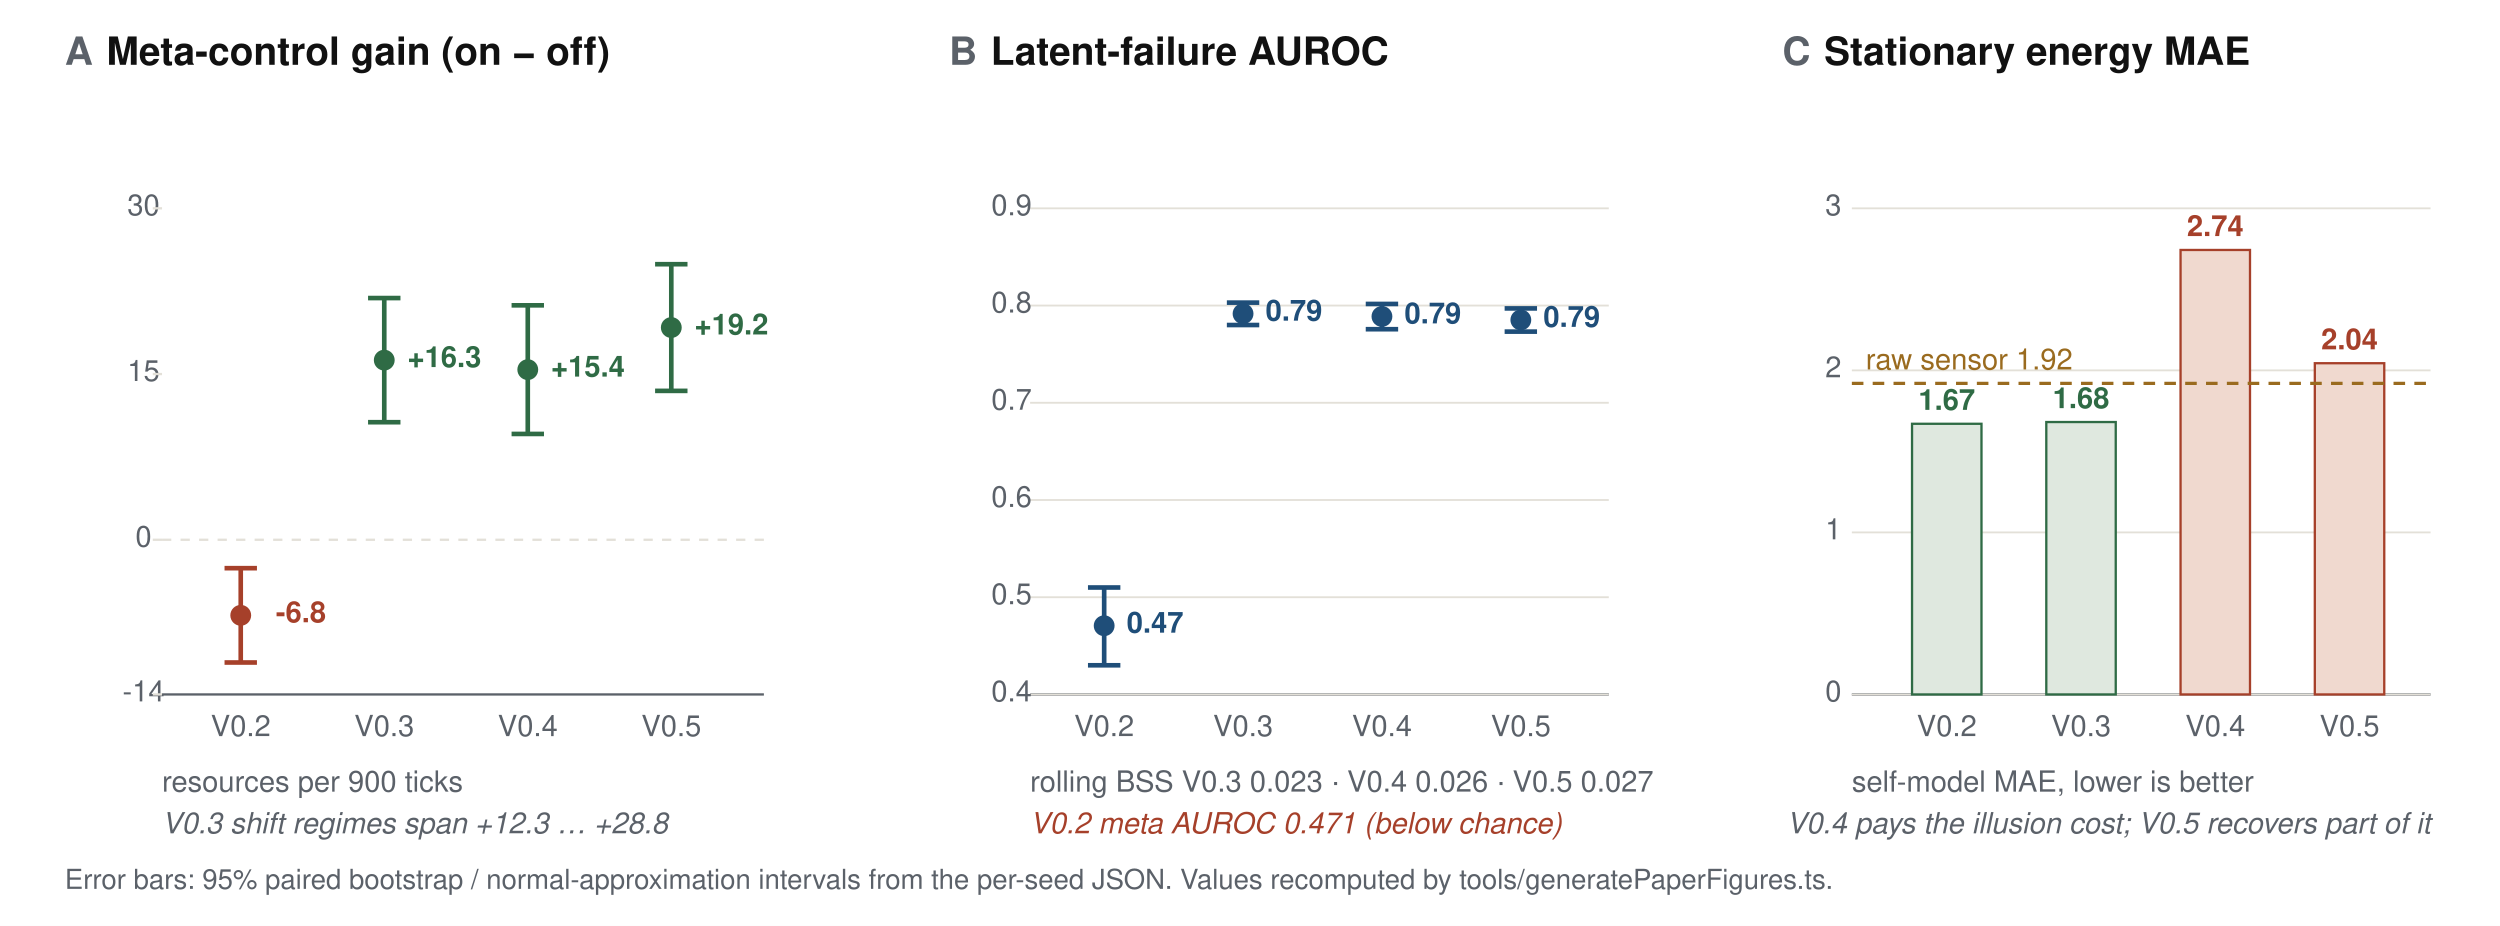
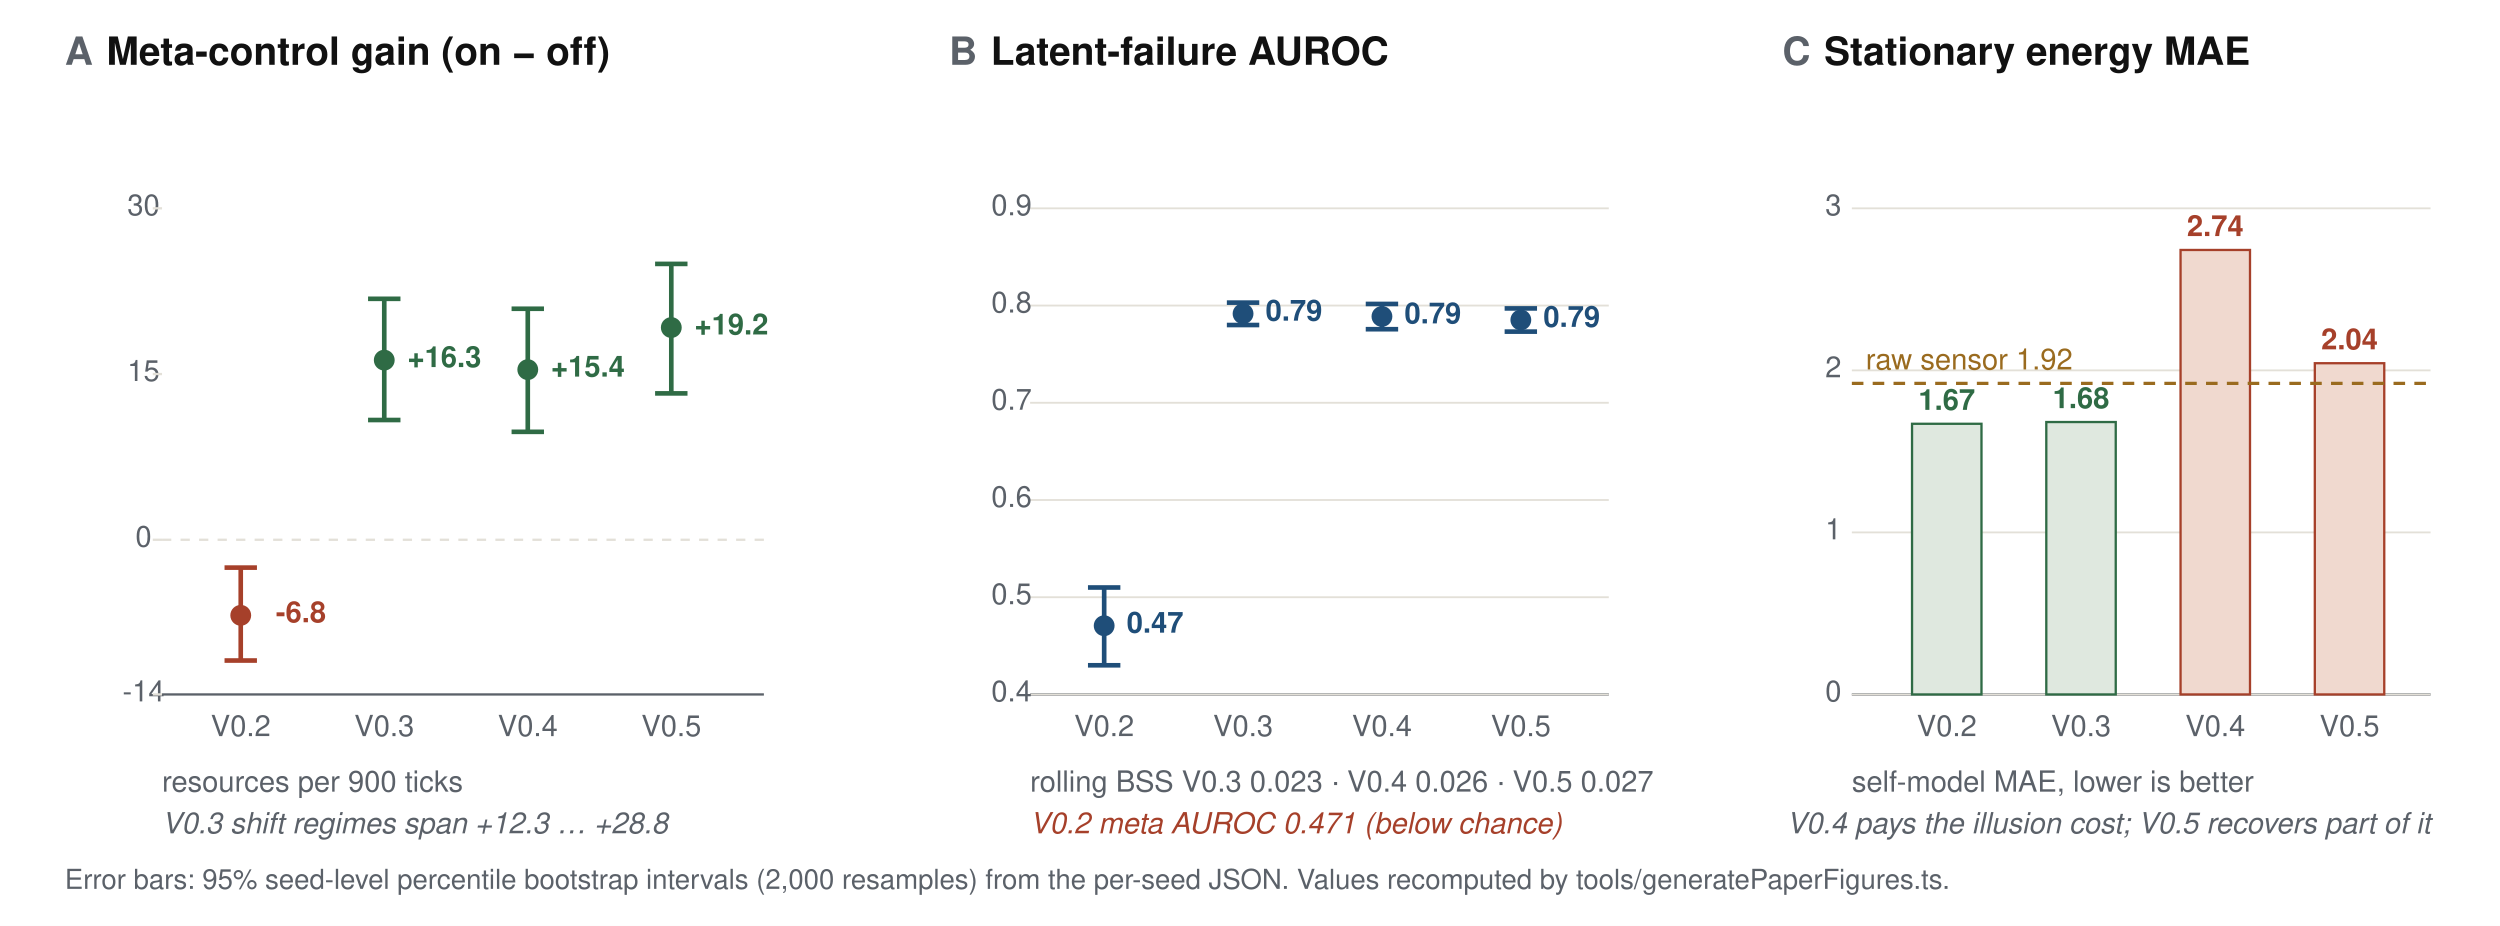
<svg xmlns="http://www.w3.org/2000/svg" viewBox="0 0 1080 400" width="1080" height="400" role="img">
  <defs>
    <marker id="arrow" viewBox="0 0 10 10" refX="9" refY="5" markerWidth="7" markerHeight="7" orient="auto-start-reverse">
      <path d="M 0 0 L 10 5 L 0 10 z" fill="#111111" />
    </marker>
  </defs>
  <rect width="1080" height="400" fill="#ffffff" />
  <text x="28" y="28" font-family="Helvetica, Arial, sans-serif" font-size="16.8" font-weight="700" fill="#5b6169" text-anchor="start">A</text>
  <text x="46" y="28" font-family="Helvetica, Arial, sans-serif" font-size="16.8" font-weight="700" fill="#111111" text-anchor="start">Meta-control gain (on − off)</text>
  <text x="410" y="28" font-family="Helvetica, Arial, sans-serif" font-size="16.8" font-weight="700" fill="#5b6169" text-anchor="start">B</text>
  <text x="428" y="28" font-family="Helvetica, Arial, sans-serif" font-size="16.8" font-weight="700" fill="#111111" text-anchor="start">Latent-failure AUROC</text>
  <text x="770" y="28" font-family="Helvetica, Arial, sans-serif" font-size="16.8" font-weight="700" fill="#5b6169" text-anchor="start">C</text>
  <text x="788" y="28" font-family="Helvetica, Arial, sans-serif" font-size="16.8" font-weight="700" fill="#111111" text-anchor="start">Stationary energy MAE</text>
  <line x1="70" y1="300" x2="330" y2="300" stroke="#5b6169" stroke-width="1" />
  <line x1="70" y1="233.182" x2="330" y2="233.182" stroke="#e3e0d8" stroke-width="1" stroke-dasharray="4 4" />
-   <line x1="104" y1="286.202" x2="104" y2="245.453" stroke="#a6402a" stroke-width="2" />
-   <line x1="97" y1="286.202" x2="111" y2="286.202" stroke="#a6402a" stroke-width="2" />
-   <line x1="97" y1="245.453" x2="111" y2="245.453" stroke="#a6402a" stroke-width="2" />
+   <line x1="104" y1="285.348" x2="104" y2="245.209" stroke="#a6402a" stroke-width="2" />
+   <line x1="97" y1="285.348" x2="111" y2="285.348" stroke="#a6402a" stroke-width="2" />
+   <line x1="97" y1="245.209" x2="111" y2="245.209" stroke="#a6402a" stroke-width="2" />
  <circle cx="104" cy="265.827" r="4.5" fill="#a6402a" stroke="none" stroke-width="0" />
  <text x="104" y="318" font-family="Helvetica, Arial, sans-serif" font-size="12.6" font-weight="400" fill="#5b6169" text-anchor="middle">V0.2</text>
  <text x="130" y="268.827" font-family="Helvetica, Arial, sans-serif" font-size="12.6" font-weight="700" fill="#a6402a" text-anchor="middle">-6.8</text>
-   <line x1="166" y1="182.393" x2="166" y2="128.761" stroke="#2f6b45" stroke-width="2" />
-   <line x1="159" y1="182.393" x2="173" y2="182.393" stroke="#2f6b45" stroke-width="2" />
-   <line x1="159" y1="128.761" x2="173" y2="128.761" stroke="#2f6b45" stroke-width="2" />
+   <line x1="166" y1="181.445" x2="166" y2="129.089" stroke="#2f6b45" stroke-width="2" />
+   <line x1="159" y1="181.445" x2="173" y2="181.445" stroke="#2f6b45" stroke-width="2" />
+   <line x1="159" y1="129.089" x2="173" y2="129.089" stroke="#2f6b45" stroke-width="2" />
  <circle cx="166" cy="155.577" r="4.5" fill="#2f6b45" stroke="none" stroke-width="0" />
  <text x="166" y="318" font-family="Helvetica, Arial, sans-serif" font-size="12.6" font-weight="400" fill="#5b6169" text-anchor="middle">V0.3</text>
  <text x="192" y="158.577" font-family="Helvetica, Arial, sans-serif" font-size="12.6" font-weight="700" fill="#2f6b45" text-anchor="middle">+16.3</text>
-   <line x1="228" y1="187.464" x2="228" y2="131.9" stroke="#2f6b45" stroke-width="2" />
-   <line x1="221" y1="187.464" x2="235" y2="187.464" stroke="#2f6b45" stroke-width="2" />
-   <line x1="221" y1="131.9" x2="235" y2="131.9" stroke="#2f6b45" stroke-width="2" />
+   <line x1="228" y1="186.552" x2="228" y2="133.384" stroke="#2f6b45" stroke-width="2" />
+   <line x1="221" y1="186.552" x2="235" y2="186.552" stroke="#2f6b45" stroke-width="2" />
+   <line x1="221" y1="133.384" x2="235" y2="133.384" stroke="#2f6b45" stroke-width="2" />
  <circle cx="228" cy="159.682" r="4.5" fill="#2f6b45" stroke="none" stroke-width="0" />
  <text x="228" y="318" font-family="Helvetica, Arial, sans-serif" font-size="12.6" font-weight="400" fill="#5b6169" text-anchor="middle">V0.4</text>
  <text x="254" y="162.682" font-family="Helvetica, Arial, sans-serif" font-size="12.6" font-weight="700" fill="#2f6b45" text-anchor="middle">+15.4</text>
-   <line x1="290" y1="168.858" x2="290" y2="114.138" stroke="#2f6b45" stroke-width="2" />
-   <line x1="283" y1="168.858" x2="297" y2="168.858" stroke="#2f6b45" stroke-width="2" />
-   <line x1="283" y1="114.138" x2="297" y2="114.138" stroke="#2f6b45" stroke-width="2" />
+   <line x1="290" y1="169.943" x2="290" y2="114.007" stroke="#2f6b45" stroke-width="2" />
+   <line x1="283" y1="169.943" x2="297" y2="169.943" stroke="#2f6b45" stroke-width="2" />
+   <line x1="283" y1="114.007" x2="297" y2="114.007" stroke="#2f6b45" stroke-width="2" />
  <circle cx="290" cy="141.498" r="4.5" fill="#2f6b45" stroke="none" stroke-width="0" />
  <text x="290" y="318" font-family="Helvetica, Arial, sans-serif" font-size="12.6" font-weight="400" fill="#5b6169" text-anchor="middle">V0.5</text>
  <text x="316" y="144.498" font-family="Helvetica, Arial, sans-serif" font-size="12.6" font-weight="700" fill="#2f6b45" text-anchor="middle">+19.2</text>
  <text x="62" y="303" font-family="Helvetica, Arial, sans-serif" font-size="12.6" font-weight="400" fill="#5b6169" text-anchor="middle">-14</text>
  <line x1="66" y1="300" x2="70" y2="300" stroke="#e3e0d8" stroke-width="1" />
  <text x="62" y="236.182" font-family="Helvetica, Arial, sans-serif" font-size="12.6" font-weight="400" fill="#5b6169" text-anchor="middle">0</text>
  <line x1="66" y1="233.182" x2="70" y2="233.182" stroke="#e3e0d8" stroke-width="1" />
  <text x="62" y="164.591" font-family="Helvetica, Arial, sans-serif" font-size="12.6" font-weight="400" fill="#5b6169" text-anchor="middle">15</text>
  <line x1="66" y1="161.591" x2="70" y2="161.591" stroke="#e3e0d8" stroke-width="1" />
  <text x="62" y="93" font-family="Helvetica, Arial, sans-serif" font-size="12.6" font-weight="400" fill="#5b6169" text-anchor="middle">30</text>
  <line x1="66" y1="90" x2="70" y2="90" stroke="#e3e0d8" stroke-width="1" />
  <text x="70" y="342" font-family="Helvetica, Arial, sans-serif" font-size="12.6" font-weight="400" fill="#5b6169" text-anchor="start">resources per 900 ticks</text>
  <text x="70" y="360" font-family="Helvetica, Arial, sans-serif" font-size="12.6" font-weight="400" fill="#5b6169" text-anchor="start" font-style="italic">V0.3 shift regimes span +12.3 … +28.8</text>
  <line x1="445" y1="300" x2="695" y2="300" stroke="#5b6169" stroke-width="1" />
  <line x1="445" y1="300" x2="695" y2="300" stroke="#e3e0d8" stroke-width="0.8" />
  <text x="437" y="303" font-family="Helvetica, Arial, sans-serif" font-size="12.6" font-weight="400" fill="#5b6169" text-anchor="middle">0.4</text>
  <line x1="445" y1="258" x2="695" y2="258" stroke="#e3e0d8" stroke-width="0.8" />
  <text x="437" y="261" font-family="Helvetica, Arial, sans-serif" font-size="12.6" font-weight="400" fill="#5b6169" text-anchor="middle">0.5</text>
  <line x1="445" y1="216" x2="695" y2="216" stroke="#e3e0d8" stroke-width="0.8" />
  <text x="437" y="219" font-family="Helvetica, Arial, sans-serif" font-size="12.6" font-weight="400" fill="#5b6169" text-anchor="middle">0.6</text>
  <line x1="445" y1="174" x2="695" y2="174" stroke="#e3e0d8" stroke-width="0.8" />
  <text x="437" y="177" font-family="Helvetica, Arial, sans-serif" font-size="12.6" font-weight="400" fill="#5b6169" text-anchor="middle">0.7</text>
  <line x1="445" y1="132" x2="695" y2="132" stroke="#e3e0d8" stroke-width="0.8" />
  <text x="437" y="135" font-family="Helvetica, Arial, sans-serif" font-size="12.6" font-weight="400" fill="#5b6169" text-anchor="middle">0.8</text>
  <line x1="445" y1="90" x2="695" y2="90" stroke="#e3e0d8" stroke-width="0.8" />
  <text x="437" y="93" font-family="Helvetica, Arial, sans-serif" font-size="12.6" font-weight="400" fill="#5b6169" text-anchor="middle">0.9</text>
  <line x1="477" y1="287.4" x2="477" y2="253.8" stroke="#1f4e79" stroke-width="2" />
  <line x1="470" y1="287.4" x2="484" y2="287.4" stroke="#1f4e79" stroke-width="2" />
  <line x1="470" y1="253.8" x2="484" y2="253.8" stroke="#1f4e79" stroke-width="2" />
  <circle cx="477" cy="270.317" r="4.5" fill="#1f4e79" stroke="none" stroke-width="0" />
  <text x="477" y="318" font-family="Helvetica, Arial, sans-serif" font-size="12.6" font-weight="400" fill="#5b6169" text-anchor="middle">V0.2</text>
  <text x="499" y="273.317" font-family="Helvetica, Arial, sans-serif" font-size="12.6" font-weight="700" fill="#1f4e79" text-anchor="middle">0.47</text>
  <line x1="537" y1="140.41" x2="537" y2="130.735" stroke="#1f4e79" stroke-width="2" />
  <line x1="530" y1="140.41" x2="544" y2="140.41" stroke="#1f4e79" stroke-width="2" />
  <line x1="530" y1="130.735" x2="544" y2="130.735" stroke="#1f4e79" stroke-width="2" />
  <circle cx="537" cy="135.531" r="4.5" fill="#1f4e79" stroke="none" stroke-width="0" />
  <text x="537" y="318" font-family="Helvetica, Arial, sans-serif" font-size="12.6" font-weight="400" fill="#5b6169" text-anchor="middle">V0.3</text>
  <text x="559" y="138.531" font-family="Helvetica, Arial, sans-serif" font-size="12.6" font-weight="700" fill="#1f4e79" text-anchor="middle">0.79</text>
  <line x1="597" y1="142.219" x2="597" y2="131.307" stroke="#1f4e79" stroke-width="2" />
  <line x1="590" y1="142.219" x2="604" y2="142.219" stroke="#1f4e79" stroke-width="2" />
  <line x1="590" y1="131.307" x2="604" y2="131.307" stroke="#1f4e79" stroke-width="2" />
  <circle cx="597" cy="136.712" r="4.5" fill="#1f4e79" stroke="none" stroke-width="0" />
  <text x="597" y="318" font-family="Helvetica, Arial, sans-serif" font-size="12.6" font-weight="400" fill="#5b6169" text-anchor="middle">V0.4</text>
  <text x="619" y="139.712" font-family="Helvetica, Arial, sans-serif" font-size="12.6" font-weight="700" fill="#1f4e79" text-anchor="middle">0.79</text>
  <line x1="657" y1="143.258" x2="657" y2="133.236" stroke="#1f4e79" stroke-width="2" />
  <line x1="650" y1="143.258" x2="664" y2="143.258" stroke="#1f4e79" stroke-width="2" />
  <line x1="650" y1="133.236" x2="664" y2="133.236" stroke="#1f4e79" stroke-width="2" />
  <circle cx="657" cy="138.213" r="4.5" fill="#1f4e79" stroke="none" stroke-width="0" />
  <text x="657" y="318" font-family="Helvetica, Arial, sans-serif" font-size="12.6" font-weight="400" fill="#5b6169" text-anchor="middle">V0.5</text>
  <text x="679" y="141.213" font-family="Helvetica, Arial, sans-serif" font-size="12.6" font-weight="700" fill="#1f4e79" text-anchor="middle">0.79</text>
  <text x="445" y="342" font-family="Helvetica, Arial, sans-serif" font-size="12.6" font-weight="400" fill="#5b6169" text-anchor="start">rolling BSS  V0.3 0.023 · V0.4 0.026 · V0.5 0.027</text>
  <text x="445" y="360" font-family="Helvetica, Arial, sans-serif" font-size="12.6" font-weight="400" fill="#a6402a" text-anchor="start" font-style="italic">V0.2 meta AUROC 0.471 (below chance)</text>
  <line x1="800" y1="300" x2="1050" y2="300" stroke="#5b6169" stroke-width="1" />
  <line x1="800" y1="300" x2="1050" y2="300" stroke="#e3e0d8" stroke-width="0.8" />
  <text x="792" y="303" font-family="Helvetica, Arial, sans-serif" font-size="12.6" font-weight="400" fill="#5b6169" text-anchor="middle">0</text>
  <line x1="800" y1="230" x2="1050" y2="230" stroke="#e3e0d8" stroke-width="0.8" />
  <text x="792" y="233" font-family="Helvetica, Arial, sans-serif" font-size="12.6" font-weight="400" fill="#5b6169" text-anchor="middle">1</text>
  <line x1="800" y1="160" x2="1050" y2="160" stroke="#e3e0d8" stroke-width="0.8" />
  <text x="792" y="163" font-family="Helvetica, Arial, sans-serif" font-size="12.6" font-weight="400" fill="#5b6169" text-anchor="middle">2</text>
  <line x1="800" y1="90" x2="1050" y2="90" stroke="#e3e0d8" stroke-width="0.8" />
  <text x="792" y="93" font-family="Helvetica, Arial, sans-serif" font-size="12.6" font-weight="400" fill="#5b6169" text-anchor="middle">3</text>
  <rect x="826" y="183.074" width="30" height="116.926" fill="#dfe8df" stroke="#2f6b45" stroke-width="1" />
  <text x="841" y="318" font-family="Helvetica, Arial, sans-serif" font-size="12.6" font-weight="400" fill="#5b6169" text-anchor="middle">V0.2</text>
  <text x="841" y="177.074" font-family="Helvetica, Arial, sans-serif" font-size="12.6" font-weight="700" fill="#2f6b45" text-anchor="middle">1.67</text>
  <rect x="884" y="182.32" width="30" height="117.68" fill="#dfe8df" stroke="#2f6b45" stroke-width="1" />
  <text x="899" y="318" font-family="Helvetica, Arial, sans-serif" font-size="12.6" font-weight="400" fill="#5b6169" text-anchor="middle">V0.3</text>
  <text x="899" y="176.32" font-family="Helvetica, Arial, sans-serif" font-size="12.6" font-weight="700" fill="#2f6b45" text-anchor="middle">1.68</text>
  <rect x="942" y="107.986" width="30" height="192.014" fill="#f0d9cf" stroke="#a6402a" stroke-width="1" />
  <text x="957" y="318" font-family="Helvetica, Arial, sans-serif" font-size="12.6" font-weight="400" fill="#5b6169" text-anchor="middle">V0.4</text>
  <text x="957" y="101.986" font-family="Helvetica, Arial, sans-serif" font-size="12.6" font-weight="700" fill="#a6402a" text-anchor="middle">2.74</text>
  <rect x="1000" y="156.911" width="30" height="143.089" fill="#f0d9cf" stroke="#a6402a" stroke-width="1" />
  <text x="1015" y="318" font-family="Helvetica, Arial, sans-serif" font-size="12.6" font-weight="400" fill="#5b6169" text-anchor="middle">V0.5</text>
  <text x="1015" y="150.911" font-family="Helvetica, Arial, sans-serif" font-size="12.6" font-weight="700" fill="#a6402a" text-anchor="middle">2.04</text>
  <line x1="800" y1="165.619" x2="1050" y2="165.619" stroke="#9a6b1f" stroke-width="1.4" stroke-dasharray="5 4" />
  <text x="806" y="159.619" font-family="Helvetica, Arial, sans-serif" font-size="12.6" font-weight="400" fill="#9a6b1f" text-anchor="start">raw sensor 1.92</text>
  <text x="800" y="342" font-family="Helvetica, Arial, sans-serif" font-size="12.6" font-weight="400" fill="#5b6169" text-anchor="start">self-model MAE, lower is better</text>
  <text x="1050" y="360" font-family="Helvetica, Arial, sans-serif" font-size="12.6" font-weight="400" fill="#5b6169" text-anchor="end" font-style="italic">V0.4 pays the illusion cost; V0.5 recovers part of it</text>
-   <text x="28" y="384" font-family="Helvetica, Arial, sans-serif" font-size="11.9" font-weight="400" fill="#5b6169" text-anchor="start">Error bars: 95% paired bootstrap / normal-approximation intervals from the per-seed JSON. Values recomputed by tools/generatePaperFigures.ts.</text>
+   <text x="28" y="384" font-family="Helvetica, Arial, sans-serif" font-size="11.9" font-weight="400" fill="#5b6169" text-anchor="start">Error bars: 95% seed-level percentile bootstrap intervals (2,000 resamples) from the per-seed JSON. Values recomputed by tools/generatePaperFigures.ts.</text>
</svg>
